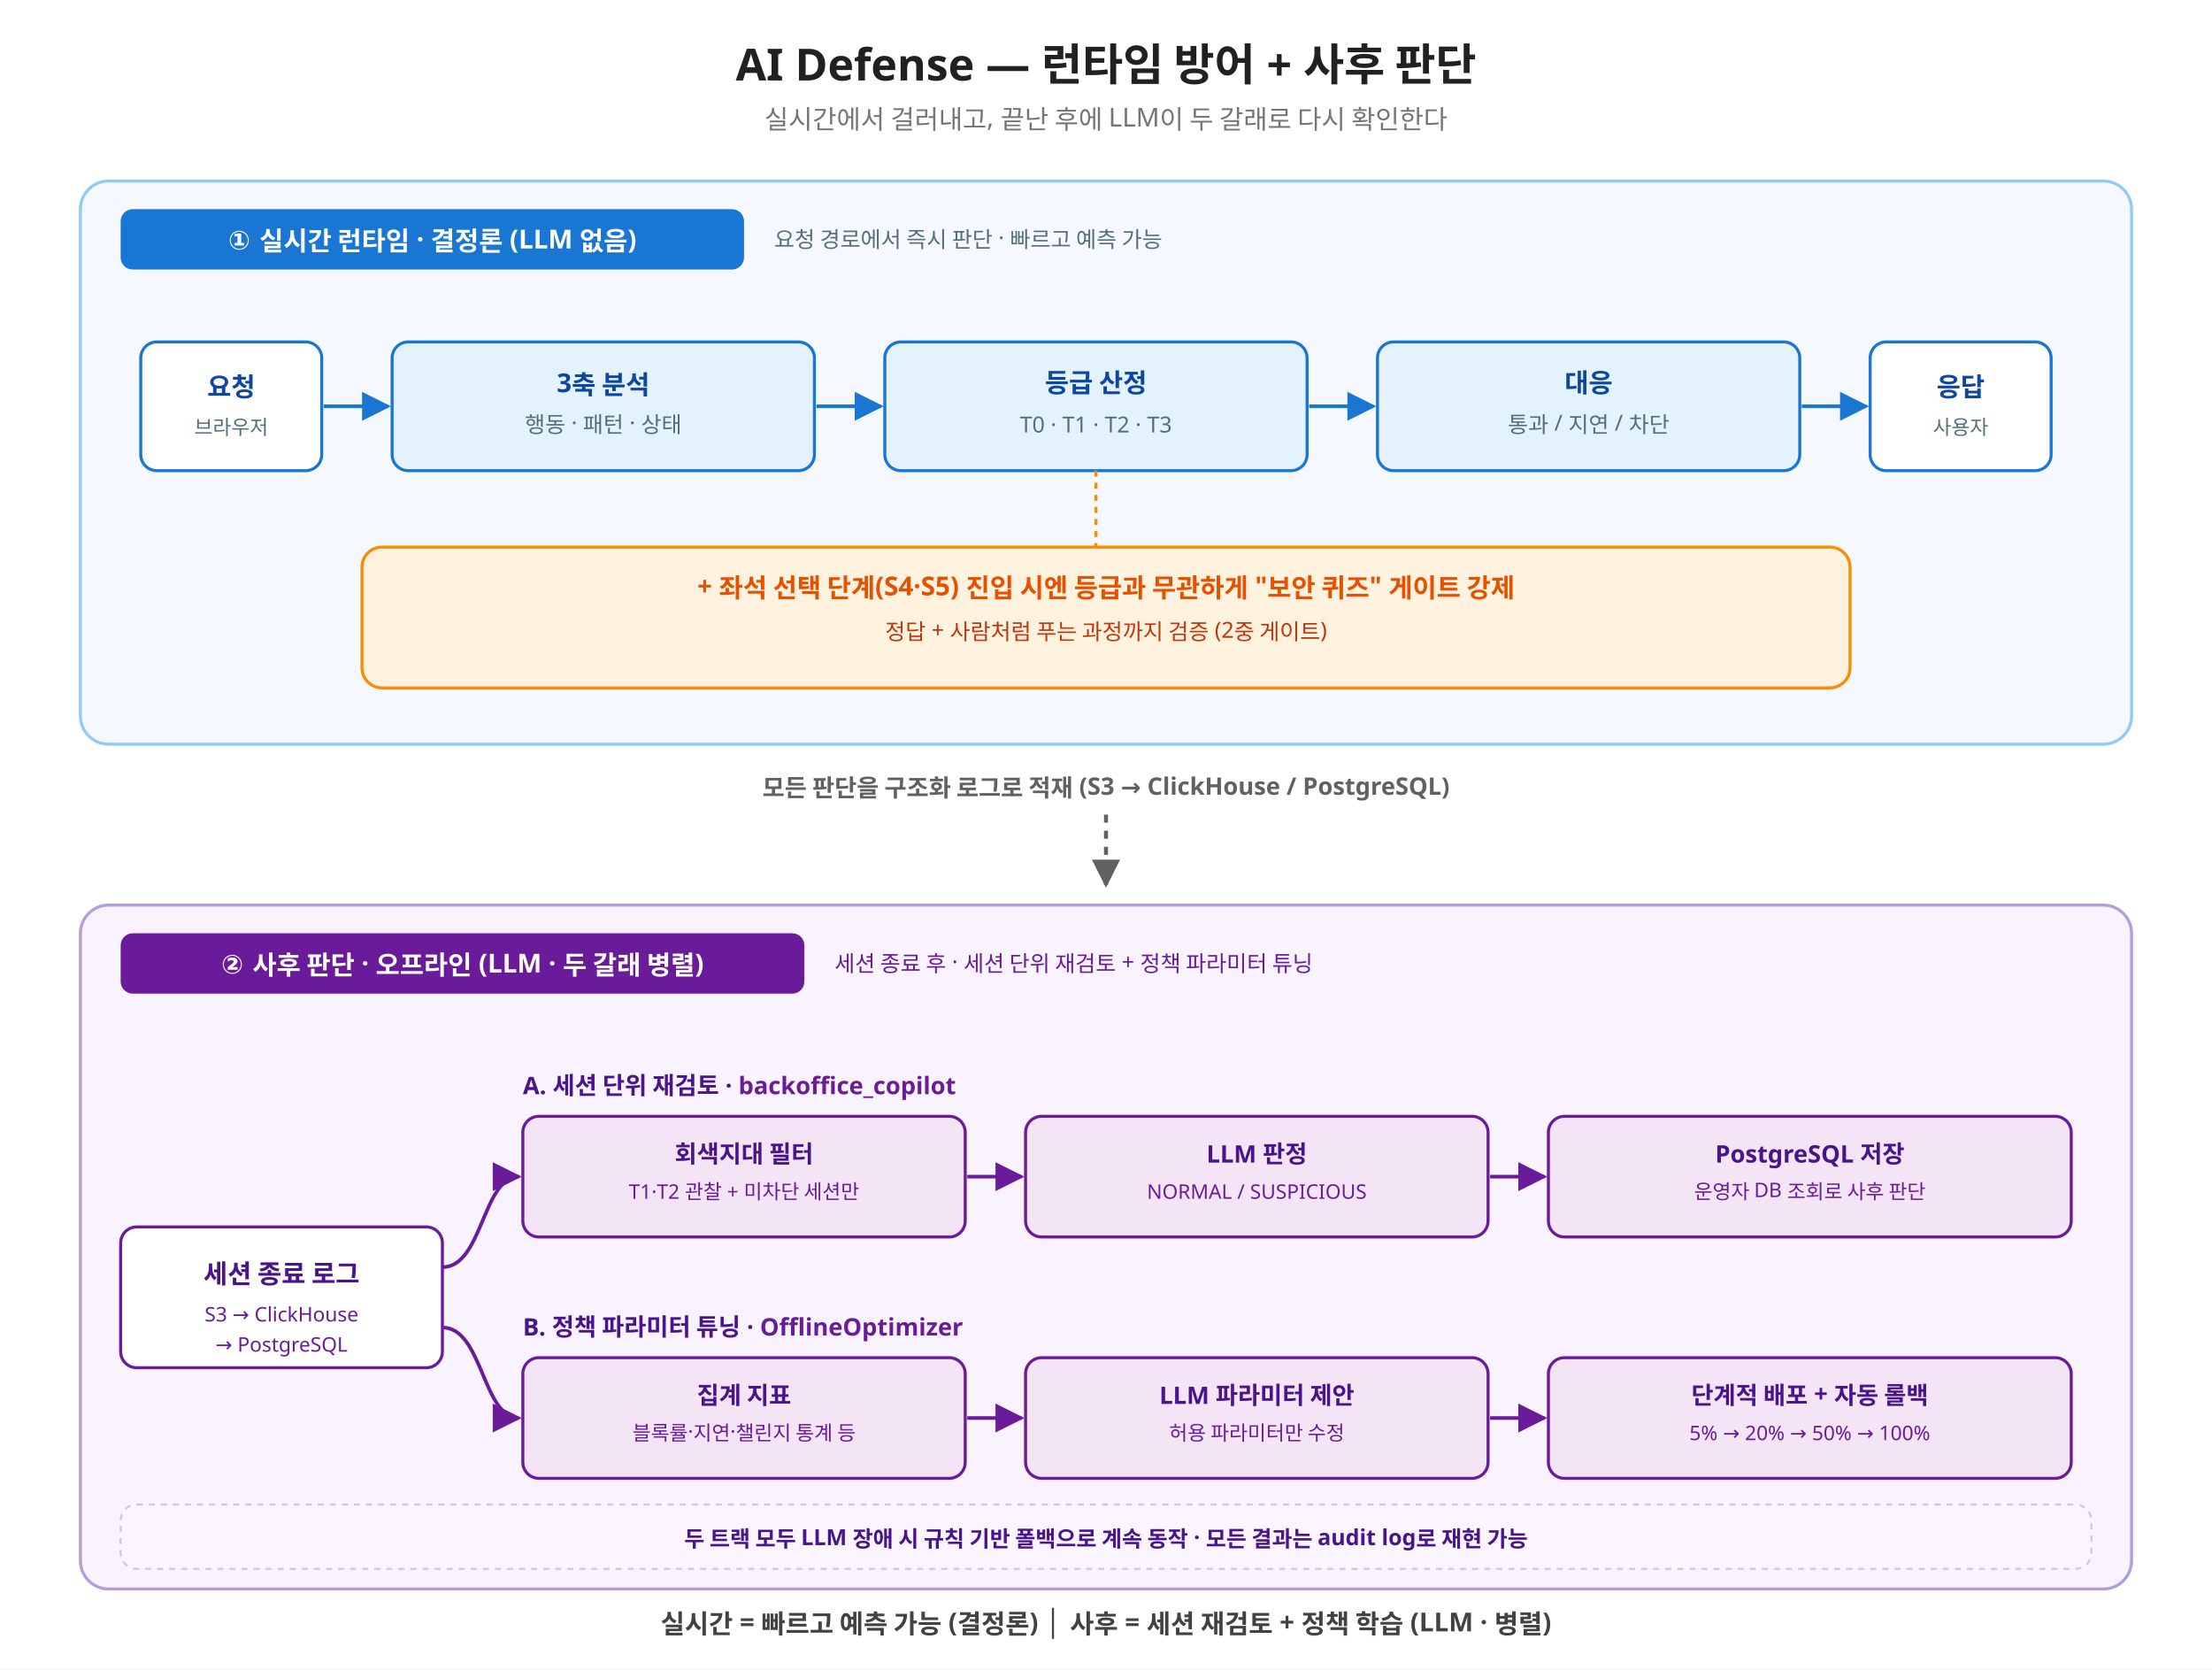
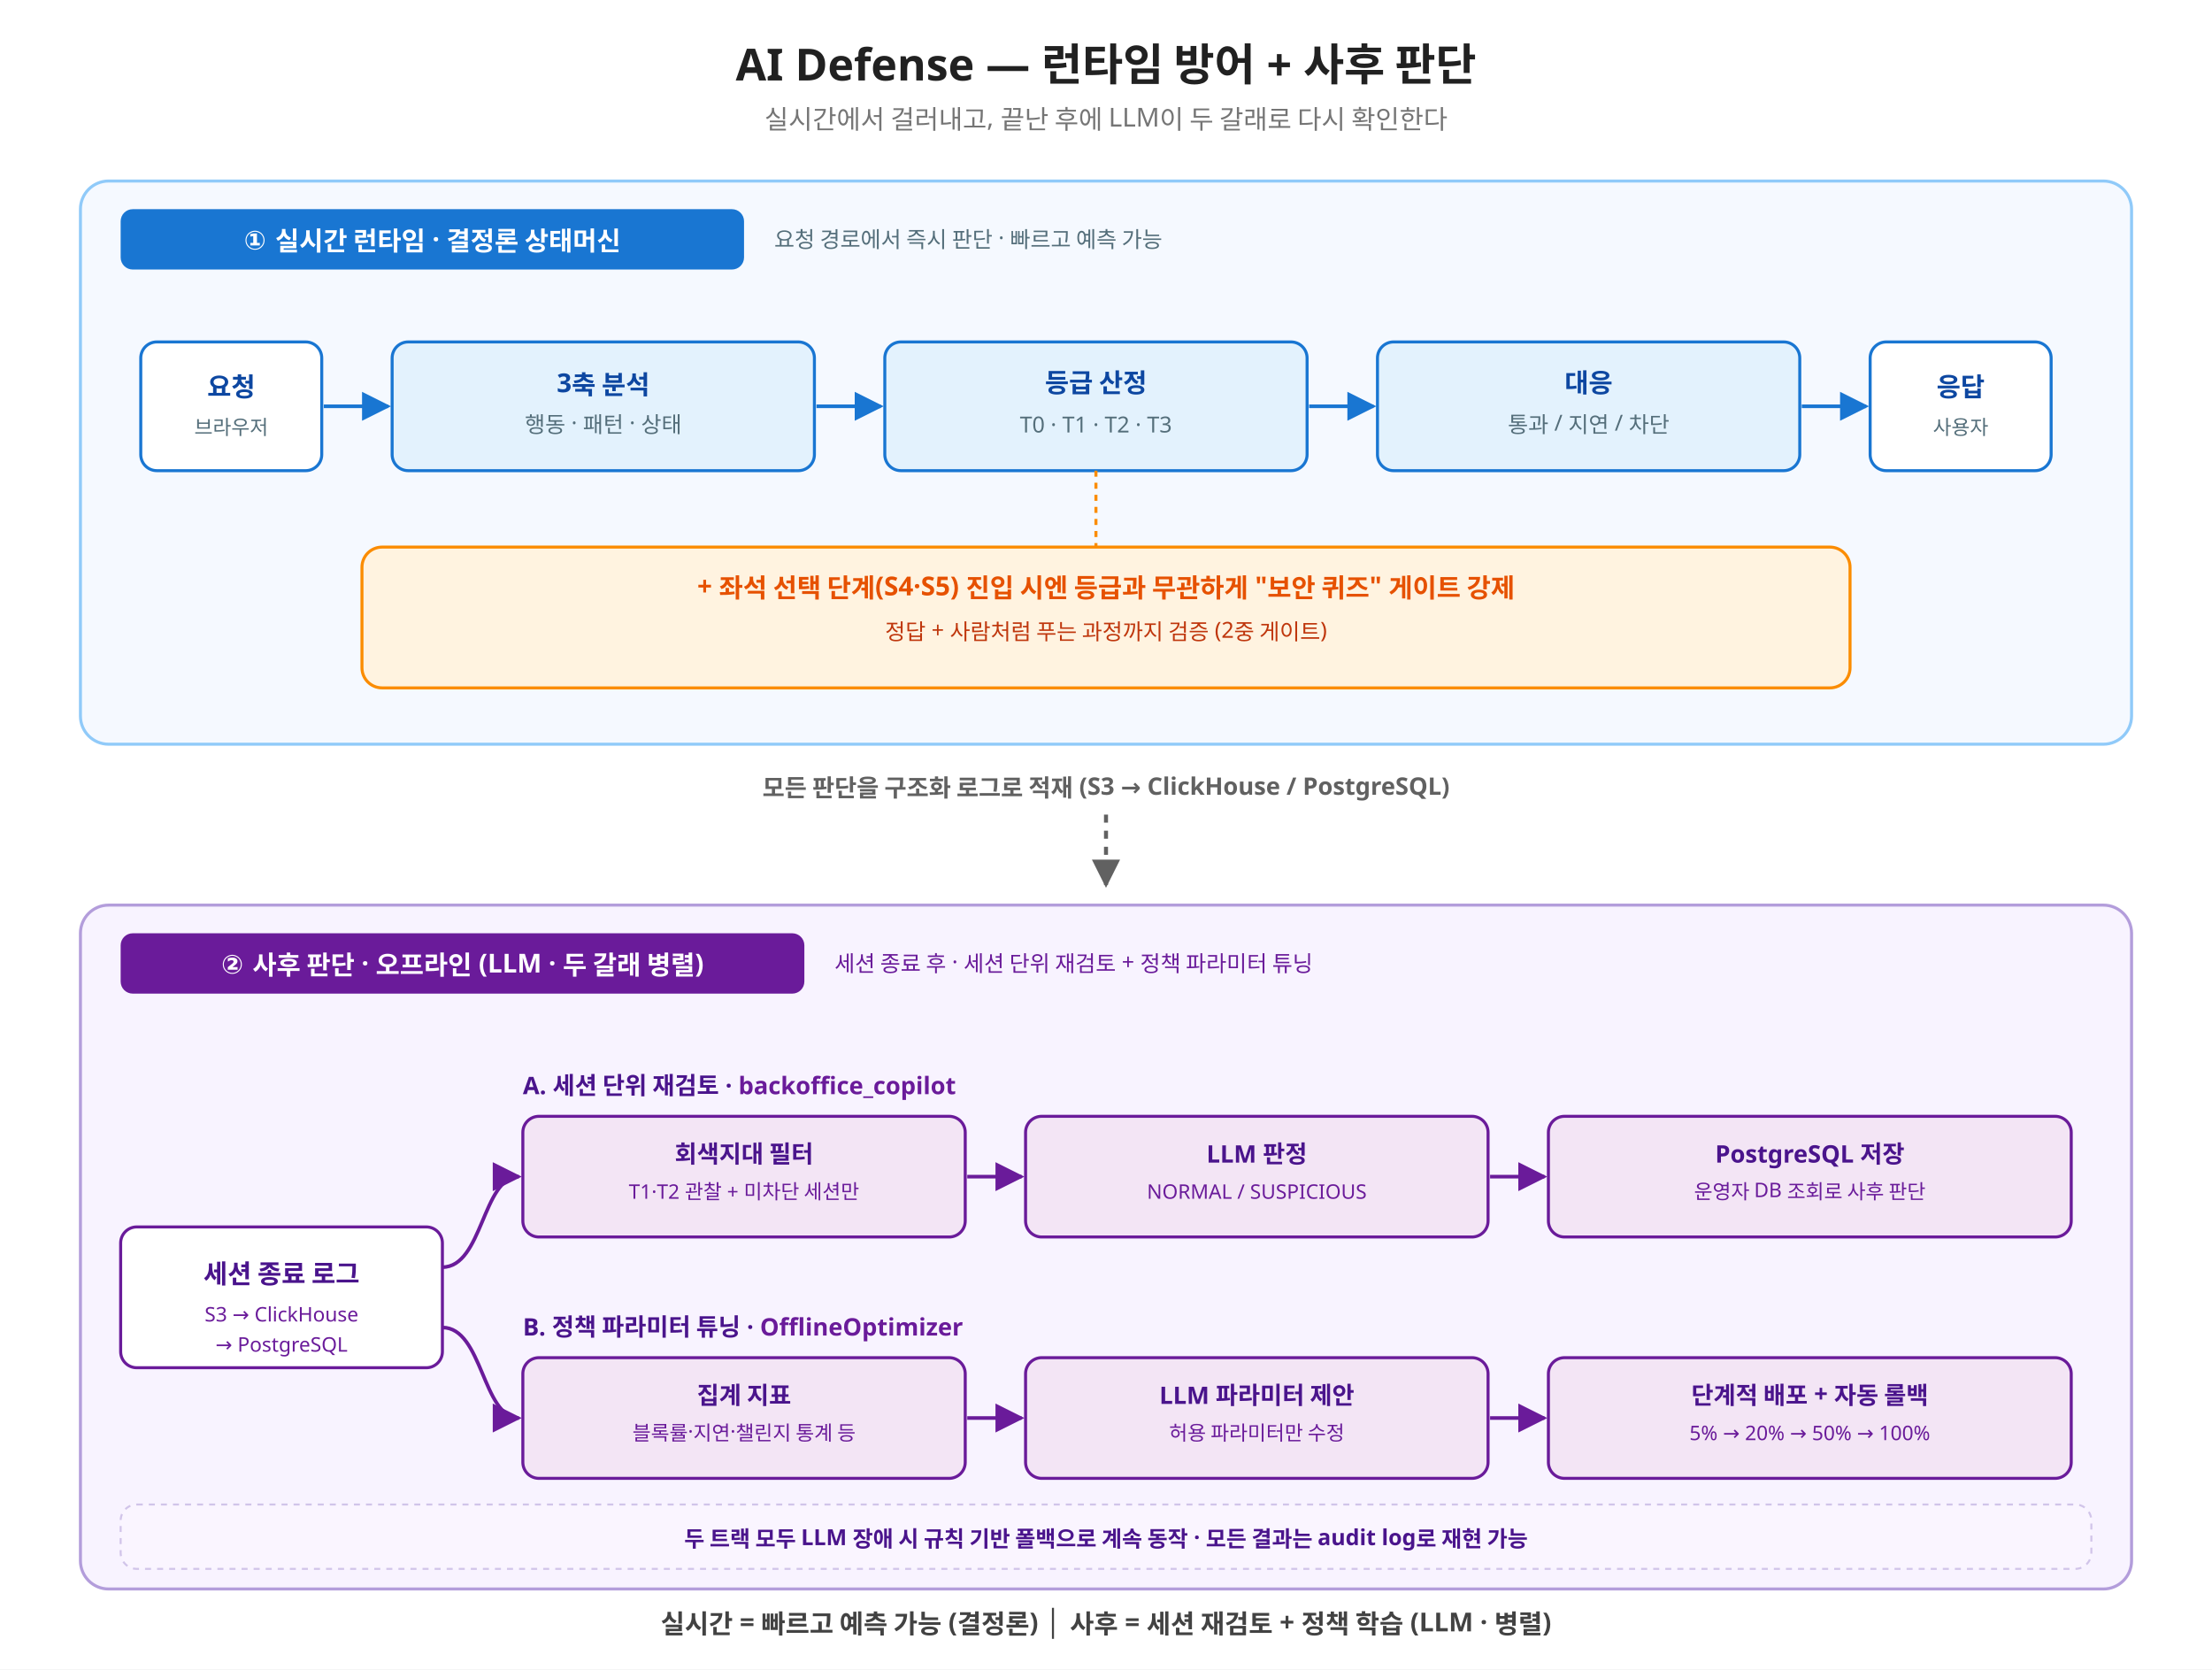
<svg xmlns="http://www.w3.org/2000/svg" viewBox="0 0 1100 830" font-family="'Noto Sans KR','Apple SD Gothic Neo','Malgun Gothic',sans-serif">
  <defs>
    <marker id="arrowBlue" viewBox="0 0 10 10" refX="9" refY="5" markerWidth="8" markerHeight="8" orient="auto-start-reverse">
      <path d="M 0 0 L 10 5 L 0 10 z" fill="#1976d2" />
    </marker>
    <marker id="arrowPurple" viewBox="0 0 10 10" refX="9" refY="5" markerWidth="8" markerHeight="8" orient="auto-start-reverse">
      <path d="M 0 0 L 10 5 L 0 10 z" fill="#6a1b9a" />
    </marker>
    <marker id="arrowGray" viewBox="0 0 10 10" refX="9" refY="5" markerWidth="7" markerHeight="7" orient="auto-start-reverse">
      <path d="M 0 0 L 10 5 L 0 10 z" fill="#616161" />
    </marker>
  </defs>
  <rect width="1100" height="830" fill="#ffffff" />
  <text x="550" y="40" text-anchor="middle" font-size="22" font-weight="700" fill="#212121">
    AI Defense — 런타임 방어 + 사후 판단
  </text>
  <text x="550" y="64" text-anchor="middle" font-size="13" fill="#757575">
    실시간에서 걸러내고, 끝난 후에 LLM이 두 갈래로 다시 확인한다
  </text>
  <rect x="40" y="90" width="1020" height="280" rx="14" fill="#f5f9ff" stroke="#90caf9" stroke-width="1.5" />
  <rect x="60" y="104" width="310" height="30" rx="6" fill="#1976d2" />
  <text x="215" y="124" text-anchor="middle" font-size="13" font-weight="700" fill="#ffffff">
-     ① 실시간 런타임 · 결정론 (LLM 없음)
+     ① 실시간 런타임 · 결정론 상태머신
  </text>
  <text x="385" y="123" font-size="11" fill="#546e7a">요청 경로에서 즉시 판단 · 빠르고 예측 가능</text>
  <rect x="70" y="170" width="90" height="64" rx="8" fill="#ffffff" stroke="#1976d2" stroke-width="1.5" />
  <text x="115" y="197" text-anchor="middle" font-size="13" font-weight="600" fill="#0d47a1">요청</text>
  <text x="115" y="216" text-anchor="middle" font-size="10" fill="#546e7a">브라우저</text>
  <rect x="195" y="170" width="210" height="64" rx="8" fill="#e3f2fd" stroke="#1976d2" stroke-width="1.5" />
  <text x="300" y="195" text-anchor="middle" font-size="13" font-weight="700" fill="#0d47a1">3축 분석</text>
  <text x="300" y="215" text-anchor="middle" font-size="11" fill="#546e7a">행동 · 패턴 · 상태</text>
  <rect x="440" y="170" width="210" height="64" rx="8" fill="#e3f2fd" stroke="#1976d2" stroke-width="1.5" />
  <text x="545" y="195" text-anchor="middle" font-size="13" font-weight="700" fill="#0d47a1">등급 산정</text>
  <text x="545" y="215" text-anchor="middle" font-size="11" fill="#546e7a">T0 · T1 · T2 · T3</text>
  <rect x="685" y="170" width="210" height="64" rx="8" fill="#e3f2fd" stroke="#1976d2" stroke-width="1.5" />
  <text x="790" y="195" text-anchor="middle" font-size="13" font-weight="700" fill="#0d47a1">대응</text>
  <text x="790" y="215" text-anchor="middle" font-size="11" fill="#546e7a">통과 / 지연 / 차단</text>
  <rect x="930" y="170" width="90" height="64" rx="8" fill="#ffffff" stroke="#1976d2" stroke-width="1.5" />
  <text x="975" y="197" text-anchor="middle" font-size="13" font-weight="600" fill="#0d47a1">응답</text>
  <text x="975" y="216" text-anchor="middle" font-size="10" fill="#546e7a">사용자</text>
  <line x1="161" y1="202" x2="193" y2="202" stroke="#1976d2" stroke-width="1.8" marker-end="url(#arrowBlue)" />
  <line x1="406" y1="202" x2="438" y2="202" stroke="#1976d2" stroke-width="1.8" marker-end="url(#arrowBlue)" />
  <line x1="651" y1="202" x2="683" y2="202" stroke="#1976d2" stroke-width="1.8" marker-end="url(#arrowBlue)" />
  <line x1="896" y1="202" x2="928" y2="202" stroke="#1976d2" stroke-width="1.8" marker-end="url(#arrowBlue)" />
  <line x1="545" y1="234" x2="545" y2="272" stroke="#fb8c00" stroke-width="1.5" stroke-dasharray="3 3" />
  <rect x="180" y="272" width="740" height="70" rx="10" fill="#fff3e0" stroke="#fb8c00" stroke-width="1.5" />
  <text x="550" y="296" text-anchor="middle" font-size="13" font-weight="700" fill="#e65100">
    + 좌석 선택 단계(S4·S5) 진입 시엔 등급과 무관하게 "보안 퀴즈" 게이트 강제
  </text>
  <text x="550" y="318" text-anchor="middle" font-size="11" fill="#bf360c">
    정답 + 사람처럼 푸는 과정까지 검증 (2중 게이트)
  </text>
  <text x="550" y="396" text-anchor="middle" font-size="12" font-weight="600" fill="#616161">
    모든 판단을 구조화 로그로 적재 (S3 → ClickHouse / PostgreSQL)
  </text>
  <line x1="550" y1="405" x2="550" y2="440" stroke="#616161" stroke-width="2" marker-end="url(#arrowGray)" stroke-dasharray="4 4" />
  <rect x="40" y="450" width="1020" height="340" rx="14" fill="#f8f3ff" stroke="#b39ddb" stroke-width="1.5" />
  <rect x="60" y="464" width="340" height="30" rx="6" fill="#6a1b9a" />
  <text x="230" y="484" text-anchor="middle" font-size="13" font-weight="700" fill="#ffffff">
    ② 사후 판단 · 오프라인 (LLM · 두 갈래 병렬)
  </text>
  <text x="415" y="483" font-size="11" fill="#6a1b9a">세션 종료 후 · 세션 단위 재검토 + 정책 파라미터 튜닝</text>
  <rect x="60" y="610" width="160" height="70" rx="8" fill="#ffffff" stroke="#6a1b9a" stroke-width="1.5" />
  <text x="140" y="638" text-anchor="middle" font-size="13" font-weight="600" fill="#4a148c">세션 종료 로그</text>
  <text x="140" y="657" text-anchor="middle" font-size="10" fill="#6a1b9a">S3 → ClickHouse</text>
  <text x="140" y="672" text-anchor="middle" font-size="10" fill="#6a1b9a">→ PostgreSQL</text>
  <text x="260" y="544" font-size="12" font-weight="700" fill="#4a148c">A. 세션 단위 재검토 · <tspan fill="#6a1b9a" font-weight="600">backoffice_copilot</tspan>
  </text>
  <rect x="260" y="555" width="220" height="60" rx="8" fill="#f3e5f5" stroke="#6a1b9a" stroke-width="1.5" />
  <text x="370" y="578" text-anchor="middle" font-size="12" font-weight="700" fill="#4a148c">회색지대 필터</text>
  <text x="370" y="596" text-anchor="middle" font-size="10" fill="#6a1b9a">T1·T2 관찰 + 미차단 세션만</text>
  <rect x="510" y="555" width="230" height="60" rx="8" fill="#f3e5f5" stroke="#6a1b9a" stroke-width="1.5" />
  <text x="625" y="578" text-anchor="middle" font-size="12" font-weight="700" fill="#4a148c">LLM 판정</text>
  <text x="625" y="596" text-anchor="middle" font-size="10" fill="#6a1b9a">NORMAL / SUSPICIOUS</text>
  <rect x="770" y="555" width="260" height="60" rx="8" fill="#f3e5f5" stroke="#6a1b9a" stroke-width="1.5" />
  <text x="900" y="578" text-anchor="middle" font-size="12" font-weight="700" fill="#4a148c">PostgreSQL 저장</text>
  <text x="900" y="596" text-anchor="middle" font-size="10" fill="#6a1b9a">운영자 DB 조회로 사후 판단</text>
  <line x1="481" y1="585" x2="508" y2="585" stroke="#6a1b9a" stroke-width="1.8" marker-end="url(#arrowPurple)" />
  <line x1="741" y1="585" x2="768" y2="585" stroke="#6a1b9a" stroke-width="1.8" marker-end="url(#arrowPurple)" />
  <text x="260" y="664" font-size="12" font-weight="700" fill="#4a148c">B. 정책 파라미터 튜닝 · <tspan fill="#6a1b9a" font-weight="600">OfflineOptimizer</tspan>
  </text>
  <rect x="260" y="675" width="220" height="60" rx="8" fill="#f3e5f5" stroke="#6a1b9a" stroke-width="1.5" />
  <text x="370" y="698" text-anchor="middle" font-size="12" font-weight="700" fill="#4a148c">집계 지표</text>
  <text x="370" y="716" text-anchor="middle" font-size="10" fill="#6a1b9a">블록률·지연·챌린지 통계 등</text>
  <rect x="510" y="675" width="230" height="60" rx="8" fill="#f3e5f5" stroke="#6a1b9a" stroke-width="1.5" />
  <text x="625" y="698" text-anchor="middle" font-size="12" font-weight="700" fill="#4a148c">LLM 파라미터 제안</text>
  <text x="625" y="716" text-anchor="middle" font-size="10" fill="#6a1b9a">허용 파라미터만 수정</text>
  <rect x="770" y="675" width="260" height="60" rx="8" fill="#f3e5f5" stroke="#6a1b9a" stroke-width="1.5" />
  <text x="900" y="698" text-anchor="middle" font-size="12" font-weight="700" fill="#4a148c">단계적 배포 + 자동 롤백</text>
  <text x="900" y="716" text-anchor="middle" font-size="10" fill="#6a1b9a">5% → 20% → 50% → 100%</text>
  <line x1="481" y1="705" x2="508" y2="705" stroke="#6a1b9a" stroke-width="1.8" marker-end="url(#arrowPurple)" />
  <line x1="741" y1="705" x2="768" y2="705" stroke="#6a1b9a" stroke-width="1.8" marker-end="url(#arrowPurple)" />
  <path d="M 220 630 C 240 630, 240 585, 258 585" fill="none" stroke="#6a1b9a" stroke-width="1.8" marker-end="url(#arrowPurple)" />
  <path d="M 220 660 C 240 660, 240 705, 258 705" fill="none" stroke="#6a1b9a" stroke-width="1.8" marker-end="url(#arrowPurple)" />
  <rect x="60" y="748" width="980" height="32" rx="8" fill="#faf5ff" stroke="#d1c4e9" stroke-dasharray="3 3" />
  <text x="550" y="769" text-anchor="middle" font-size="11" font-weight="600" fill="#4a148c">
    두 트랙 모두 LLM 장애 시 규칙 기반 폴백으로 계속 동작 · 모든 결과는 audit log로 재현 가능
  </text>
  <text x="550" y="812" text-anchor="middle" font-size="13" font-weight="600" fill="#424242">
    실시간 = 빠르고 예측 가능 (결정론)  │  사후 = 세션 재검토 + 정책 학습 (LLM · 병렬)
  </text>
</svg>
